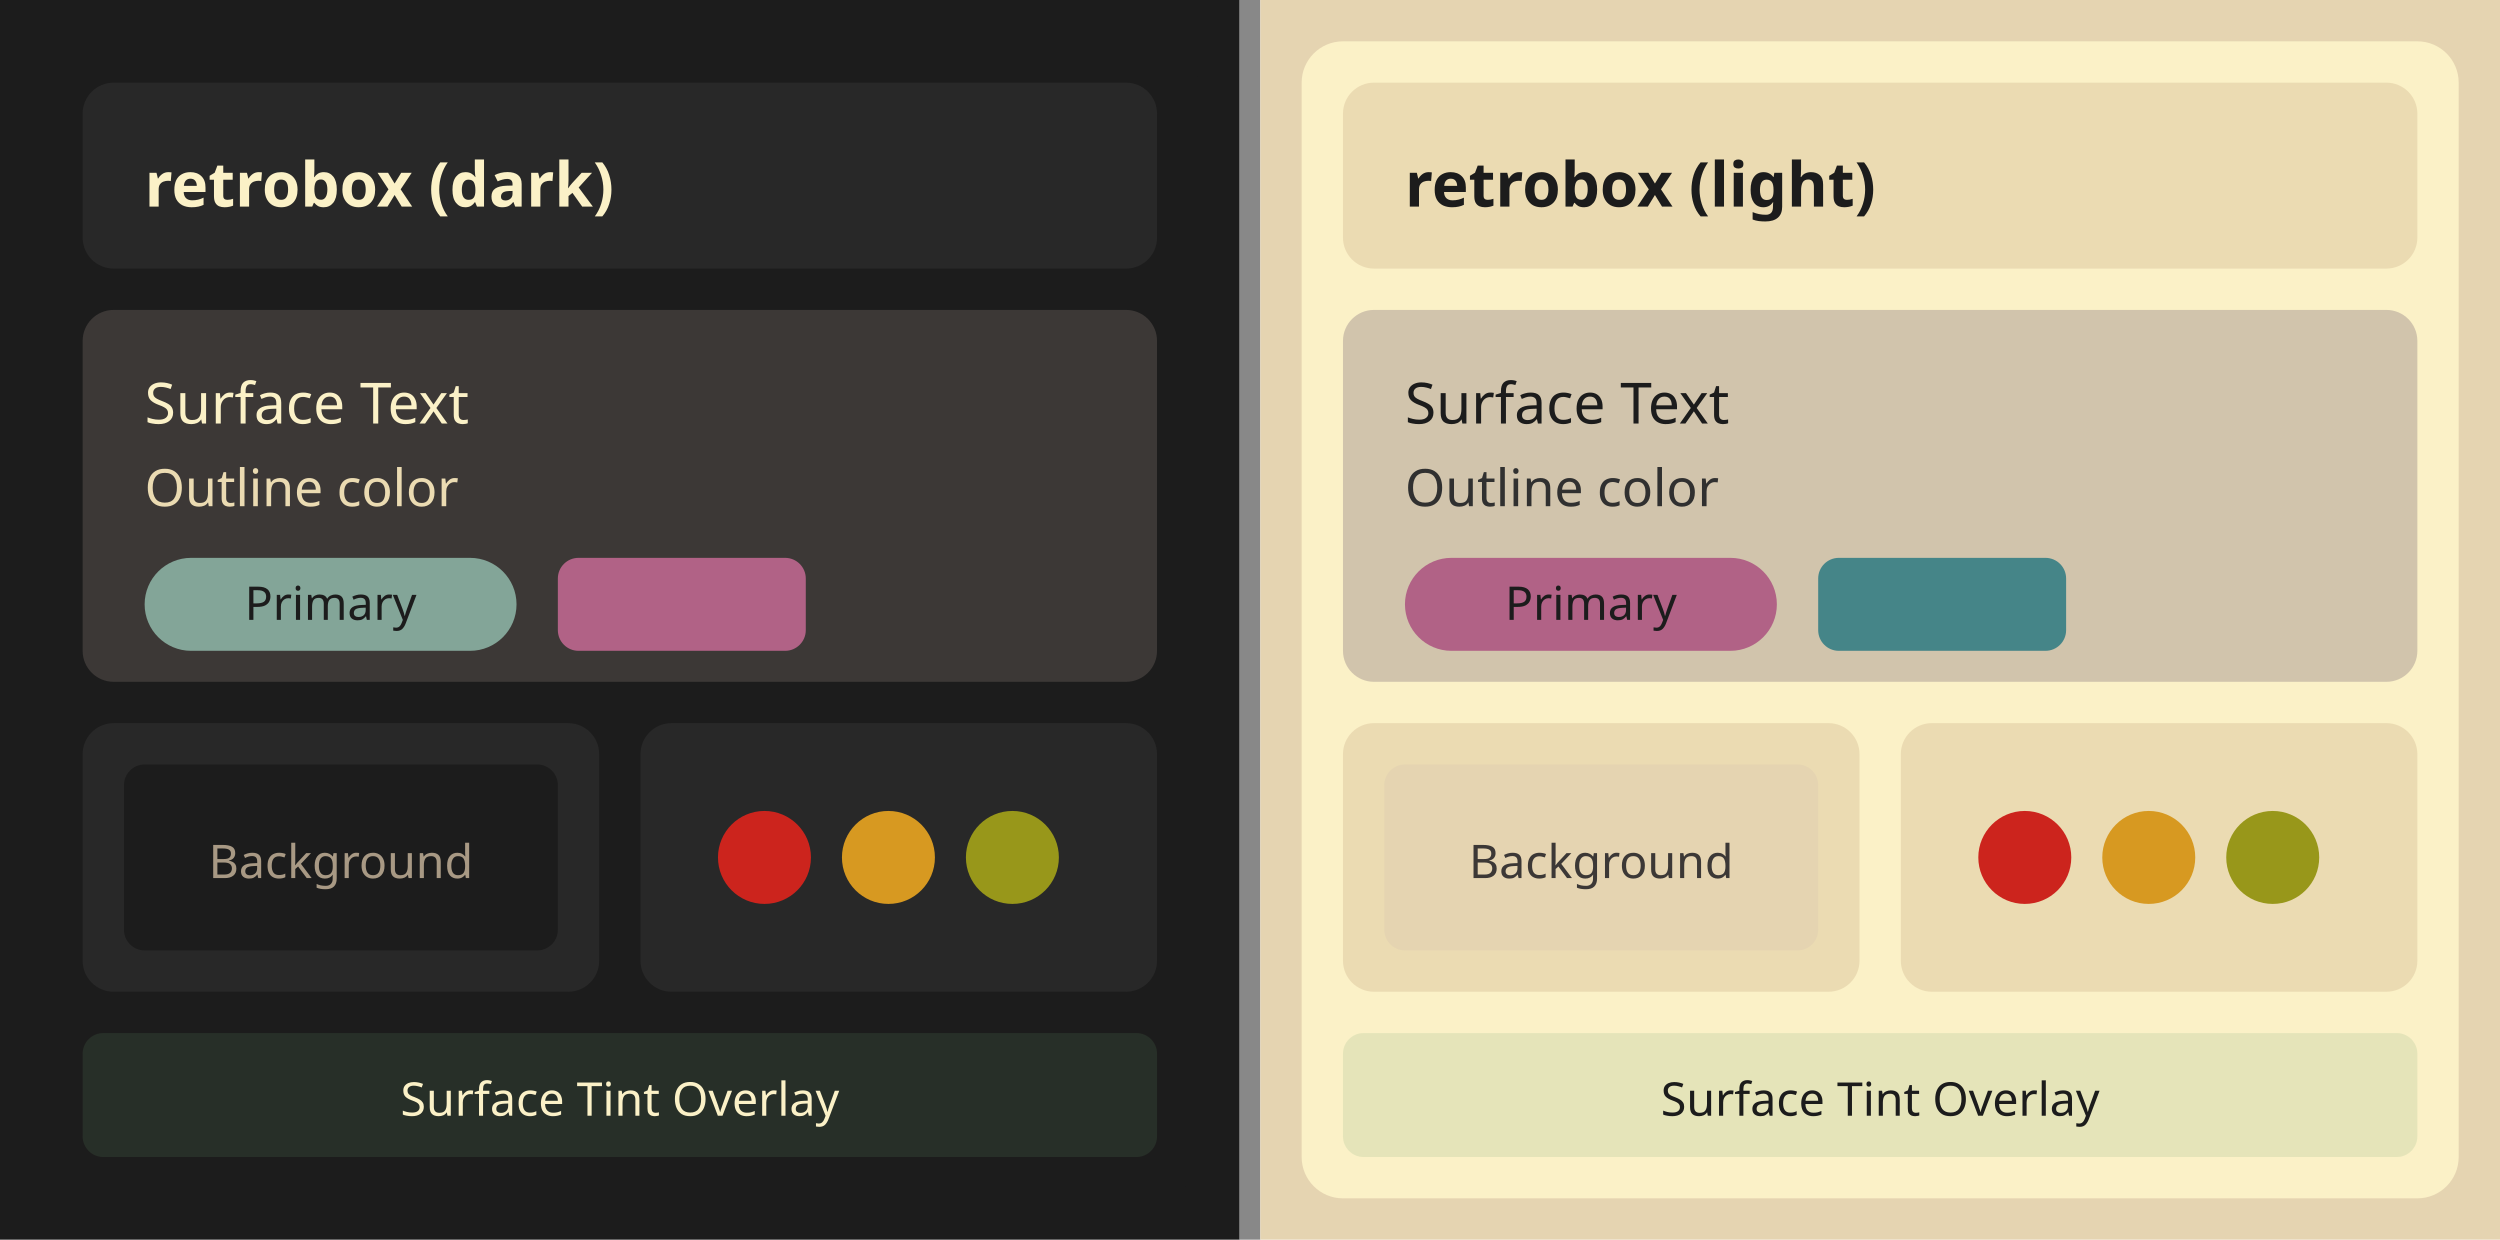
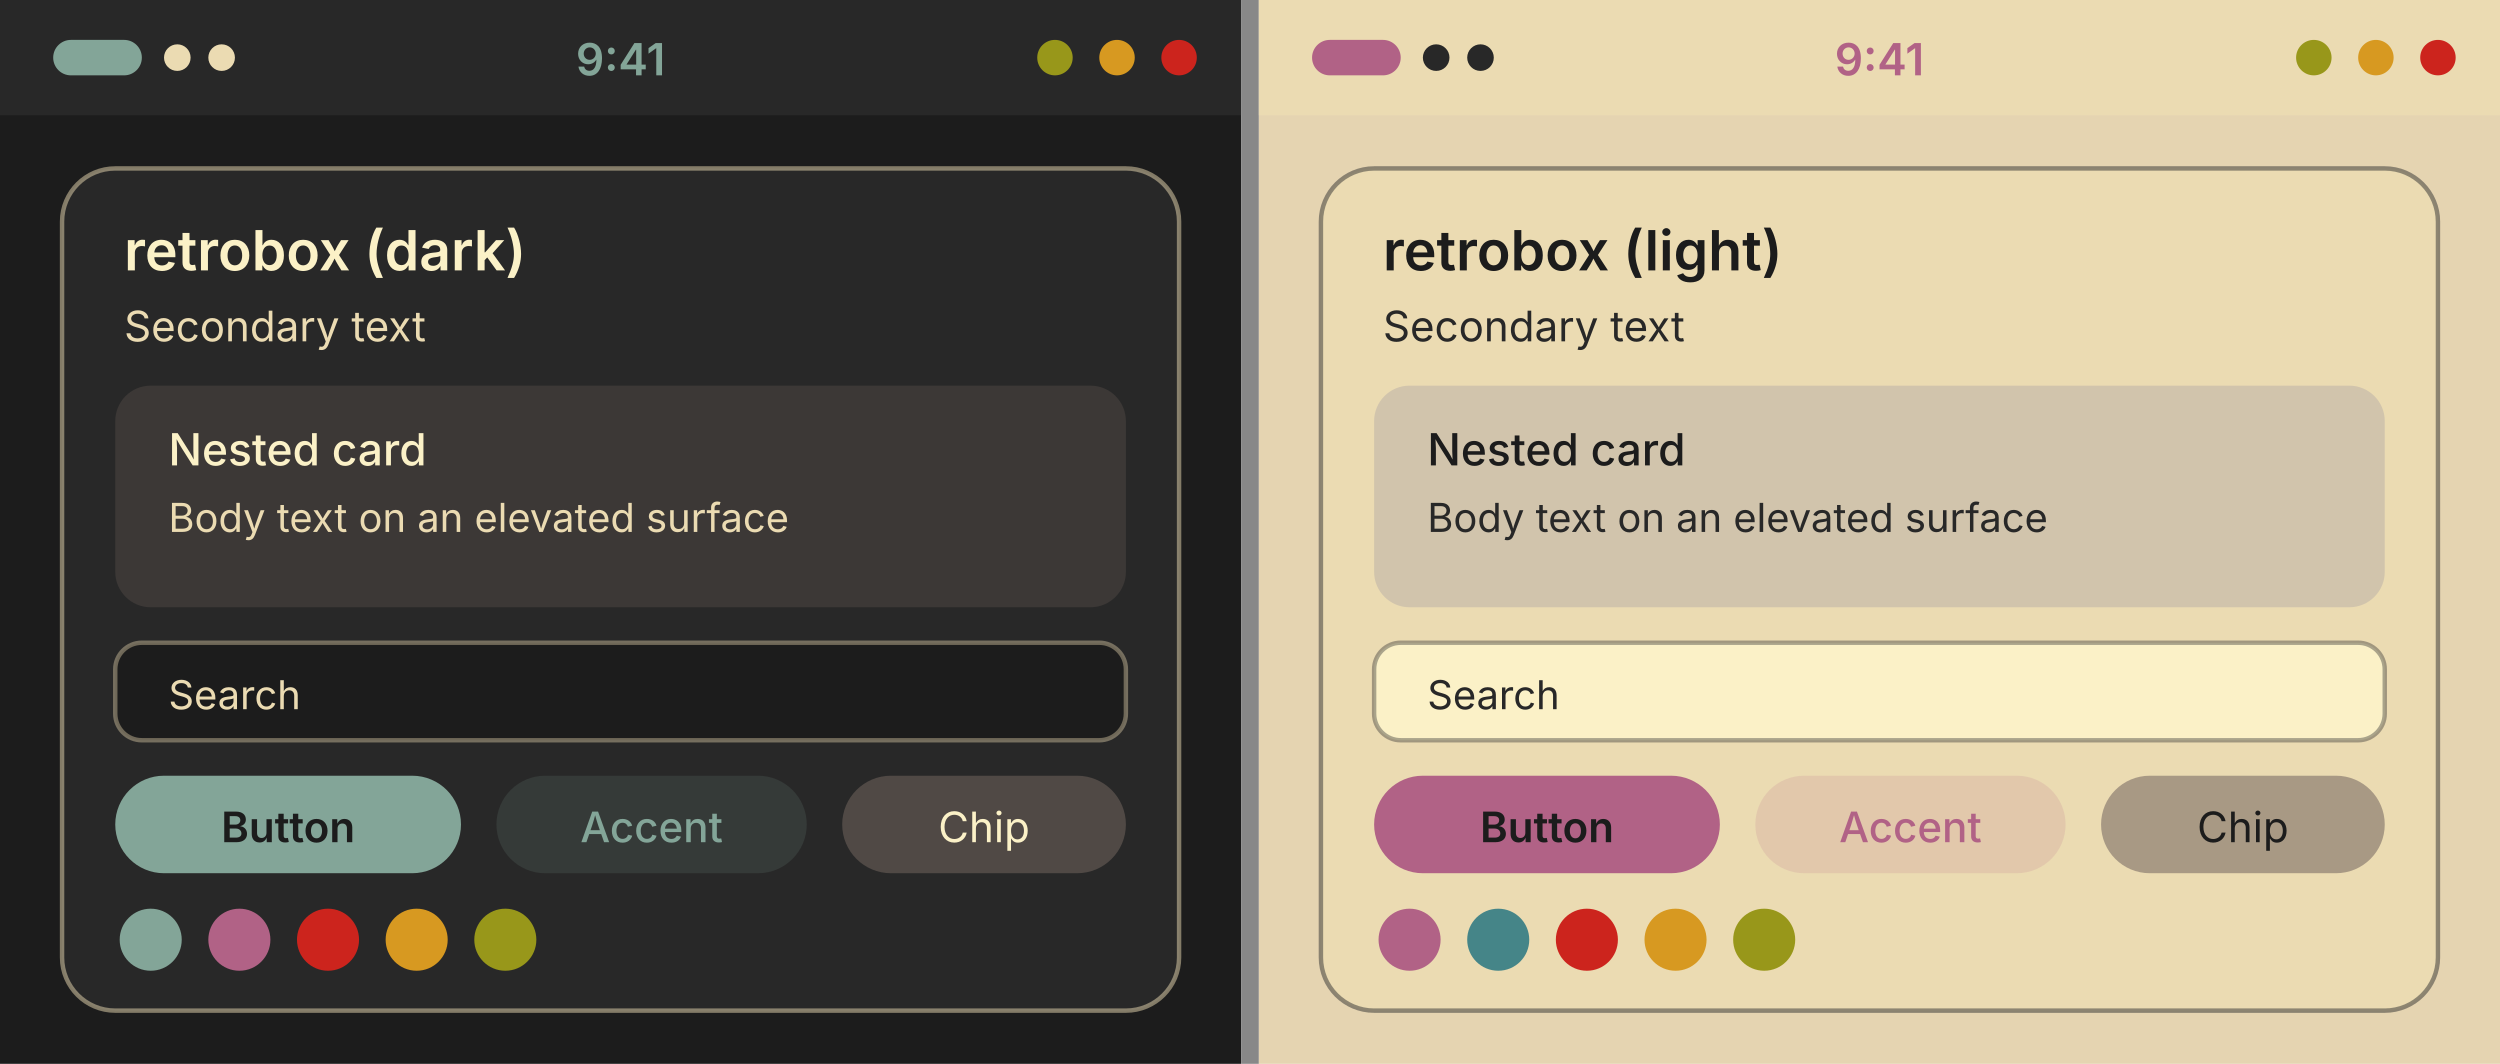
- <svg xmlns="http://www.w3.org/2000/svg" width="484" height="240" viewBox="0 0 484 240">
+ <svg xmlns="http://www.w3.org/2000/svg" width="564" height="240" viewBox="0 0 564 240">
  <g transform="translate(0, 0)">
-     <rect width="240" height="240" fill="#1c1c1c" />
-     <rect x="8" y="8" width="224" height="224" rx="8" fill="#1c1c1c" />
-     <rect x="16" y="16" width="208" height="36" rx="6" fill="#282828" />
-     <text x="28" y="40" font-family="system-ui, sans-serif" font-size="12" font-weight="600" fill="#fbf1c7">retrobox (dark)</text>
-     <rect x="16" y="60" width="208" height="72" rx="6" fill="#3c3836" />
-     <text x="28" y="82" font-family="system-ui, sans-serif" font-size="11" fill="#fbf1c7">Surface Text</text>
-     <text x="28" y="98" font-family="system-ui, sans-serif" font-size="10" fill="#ebdbb2">Outline color</text>
-     <rect x="28" y="108" width="72" height="18" rx="9" fill="#83a598" />
-     <text x="64" y="120" font-family="system-ui, sans-serif" font-size="9" text-anchor="middle" fill="#1c1c1c">Primary</text>
-     <rect x="108" y="108" width="48" height="18" rx="4" fill="#b16286" />
-     <rect x="16" y="140" width="100" height="52" rx="6" fill="#282828" />
-     <rect x="24" y="148" width="84" height="36" rx="4" fill="#1c1c1c" />
-     <text x="66" y="170" font-family="system-ui, sans-serif" font-size="9" text-anchor="middle" fill="#a89984">Background</text>
-     <rect x="124" y="140" width="100" height="52" rx="6" fill="#282828" />
-     <circle cx="148" cy="166" r="9" fill="#cc241d" />
-     <circle cx="172" cy="166" r="9" fill="#d79921" />
-     <circle cx="196" cy="166" r="9" fill="#98971a" />
-     <rect x="16" y="200" width="208" height="24" rx="4" fill="#689d6a" opacity="0.15" />
-     <text x="120" y="216" font-family="system-ui, sans-serif" font-size="9" text-anchor="middle" fill="#fbf1c7">Surface Tint Overlay</text>
+     <rect width="280" height="240" fill="#1c1c1c" />
+     <rect width="280" height="26" fill="#282828" />
+     <rect x="12" y="9" width="20" height="8" rx="4" fill="#83a598" />
+     <circle cx="40" cy="13" r="3" fill="#ebdbb2" />
+     <circle cx="50" cy="13" r="3" fill="#ebdbb2" />
+     <text x="140" y="17" font-family="system-ui, -apple-system, Segoe UI, sans-serif" font-size="10" font-weight="600" text-anchor="middle" fill="#83a598">9:41</text>
+     <circle cx="238" cy="13" r="4" fill="#98971a" />
+     <circle cx="252" cy="13" r="4" fill="#d79921" />
+     <circle cx="266" cy="13" r="4" fill="#cc241d" />
+     <rect x="14" y="38" width="252" height="190" rx="12" fill="#282828" stroke="#ebdbb2" stroke-opacity="0.5" />
+     <text x="28" y="61" font-family="system-ui, -apple-system, Segoe UI, sans-serif" font-size="12.5" font-weight="600" fill="#fbf1c7">retrobox (dark)</text>
+     <text x="28" y="77" font-family="system-ui, -apple-system, Segoe UI, sans-serif" font-size="9.5" fill="#ebdbb2">Secondary text</text>
+     <rect x="26" y="87" width="228" height="50" rx="8" fill="#3c3836" />
+     <text x="38" y="105" font-family="system-ui, -apple-system, Segoe UI, sans-serif" font-size="10" font-weight="500" fill="#fbf1c7">Nested card</text>
+     <text x="38" y="120" font-family="system-ui, -apple-system, Segoe UI, sans-serif" font-size="9" fill="#ebdbb2">Body text on an elevated surface</text>
+     <rect x="26" y="145" width="228" height="22" rx="6" fill="#1c1c1c" stroke="#ebdbb2" stroke-opacity="0.4" />
+     <text x="38" y="160" font-family="system-ui, -apple-system, Segoe UI, sans-serif" font-size="9" fill="#ebdbb2">Search</text>
+     <rect x="26" y="175" width="78" height="22" rx="11" fill="#83a598" />
+     <text x="65" y="190" font-family="system-ui, -apple-system, Segoe UI, sans-serif" font-size="9.5" font-weight="600" text-anchor="middle" fill="#1c1c1c">Button</text>
+     <rect x="112" y="175" width="70" height="22" rx="11" fill="#83a598" fill-opacity="0.15" />
+     <text x="147" y="190" font-family="system-ui, -apple-system, Segoe UI, sans-serif" font-size="9.5" font-weight="500" text-anchor="middle" fill="#83a598">Accent</text>
+     <rect x="190" y="175" width="64" height="22" rx="11" fill="#504945" />
+     <text x="222" y="190" font-family="system-ui, -apple-system, Segoe UI, sans-serif" font-size="9.5" text-anchor="middle" fill="#fbf1c7">Chip</text>
+     <circle cx="34" cy="212" r="7" fill="#83a598" />
+     <circle cx="54" cy="212" r="7" fill="#b16286" />
+     <circle cx="74" cy="212" r="7" fill="#cc241d" />
+     <circle cx="94" cy="212" r="7" fill="#d79921" />
+     <circle cx="114" cy="212" r="7" fill="#98971a" />
  </g>
-   <rect x="240" y="0" width="4" height="240" fill="#888" />
-   <g transform="translate(244, 0)">
-     <rect width="240" height="240" fill="#e5d4b1" />
-     <rect x="8" y="8" width="224" height="224" rx="8" fill="#fbf1c7" />
-     <rect x="16" y="16" width="208" height="36" rx="6" fill="#ebdbb2" />
-     <text x="28" y="40" font-family="system-ui, sans-serif" font-size="12" font-weight="600" fill="#1c1c1c">retrobox (light)</text>
-     <rect x="16" y="60" width="208" height="72" rx="6" fill="#d1c4ac" />
-     <text x="28" y="82" font-family="system-ui, sans-serif" font-size="11" fill="#1c1c1c">Surface Text</text>
-     <text x="28" y="98" font-family="system-ui, sans-serif" font-size="10" fill="#303030">Outline color</text>
-     <rect x="28" y="108" width="72" height="18" rx="9" fill="#b16286" />
-     <text x="64" y="120" font-family="system-ui, sans-serif" font-size="9" text-anchor="middle" fill="#1c1c1c">Primary</text>
-     <rect x="108" y="108" width="48" height="18" rx="4" fill="#458588" />
-     <rect x="16" y="140" width="100" height="52" rx="6" fill="#ebdbb2" />
-     <rect x="24" y="148" width="84" height="36" rx="4" fill="#e5d4b1" />
-     <text x="66" y="170" font-family="system-ui, sans-serif" font-size="9" text-anchor="middle" fill="#3c3836">Background</text>
-     <rect x="124" y="140" width="100" height="52" rx="6" fill="#ebdbb2" />
-     <circle cx="148" cy="166" r="9" fill="#cc241d" />
-     <circle cx="172" cy="166" r="9" fill="#d79921" />
-     <circle cx="196" cy="166" r="9" fill="#98971a" />
-     <rect x="16" y="200" width="208" height="24" rx="4" fill="#689d6a" opacity="0.15" />
-     <text x="120" y="216" font-family="system-ui, sans-serif" font-size="9" text-anchor="middle" fill="#1c1c1c">Surface Tint Overlay</text>
+   <rect x="280" y="0" width="4" height="240" fill="#888" />
+   <g transform="translate(284, 0)">
+     <rect width="280" height="240" fill="#e5d4b1" />
+     <rect width="280" height="26" fill="#ebdbb2" />
+     <rect x="12" y="9" width="20" height="8" rx="4" fill="#b16286" />
+     <circle cx="40" cy="13" r="3" fill="#282828" />
+     <circle cx="50" cy="13" r="3" fill="#282828" />
+     <text x="140" y="17" font-family="system-ui, -apple-system, Segoe UI, sans-serif" font-size="10" font-weight="600" text-anchor="middle" fill="#b16286">9:41</text>
+     <circle cx="238" cy="13" r="4" fill="#98971a" />
+     <circle cx="252" cy="13" r="4" fill="#d79921" />
+     <circle cx="266" cy="13" r="4" fill="#cc241d" />
+     <rect x="14" y="38" width="252" height="190" rx="12" fill="#ebdbb2" stroke="#303030" stroke-opacity="0.5" />
+     <text x="28" y="61" font-family="system-ui, -apple-system, Segoe UI, sans-serif" font-size="12.5" font-weight="600" fill="#1c1c1c">retrobox (light)</text>
+     <text x="28" y="77" font-family="system-ui, -apple-system, Segoe UI, sans-serif" font-size="9.5" fill="#282828">Secondary text</text>
+     <rect x="26" y="87" width="228" height="50" rx="8" fill="#d1c4ac" />
+     <text x="38" y="105" font-family="system-ui, -apple-system, Segoe UI, sans-serif" font-size="10" font-weight="500" fill="#1c1c1c">Nested card</text>
+     <text x="38" y="120" font-family="system-ui, -apple-system, Segoe UI, sans-serif" font-size="9" fill="#282828">Body text on an elevated surface</text>
+     <rect x="26" y="145" width="228" height="22" rx="6" fill="#fbf1c7" stroke="#303030" stroke-opacity="0.4" />
+     <text x="38" y="160" font-family="system-ui, -apple-system, Segoe UI, sans-serif" font-size="9" fill="#282828">Search</text>
+     <rect x="26" y="175" width="78" height="22" rx="11" fill="#b16286" />
+     <text x="65" y="190" font-family="system-ui, -apple-system, Segoe UI, sans-serif" font-size="9.5" font-weight="600" text-anchor="middle" fill="#1c1c1c">Button</text>
+     <rect x="112" y="175" width="70" height="22" rx="11" fill="#b16286" fill-opacity="0.15" />
+     <text x="147" y="190" font-family="system-ui, -apple-system, Segoe UI, sans-serif" font-size="9.5" font-weight="500" text-anchor="middle" fill="#b16286">Accent</text>
+     <rect x="190" y="175" width="64" height="22" rx="11" fill="#a89984" />
+     <text x="222" y="190" font-family="system-ui, -apple-system, Segoe UI, sans-serif" font-size="9.5" text-anchor="middle" fill="#1c1c1c">Chip</text>
+     <circle cx="34" cy="212" r="7" fill="#b16286" />
+     <circle cx="54" cy="212" r="7" fill="#458588" />
+     <circle cx="74" cy="212" r="7" fill="#cc241d" />
+     <circle cx="94" cy="212" r="7" fill="#d79921" />
+     <circle cx="114" cy="212" r="7" fill="#98971a" />
  </g>
</svg>
